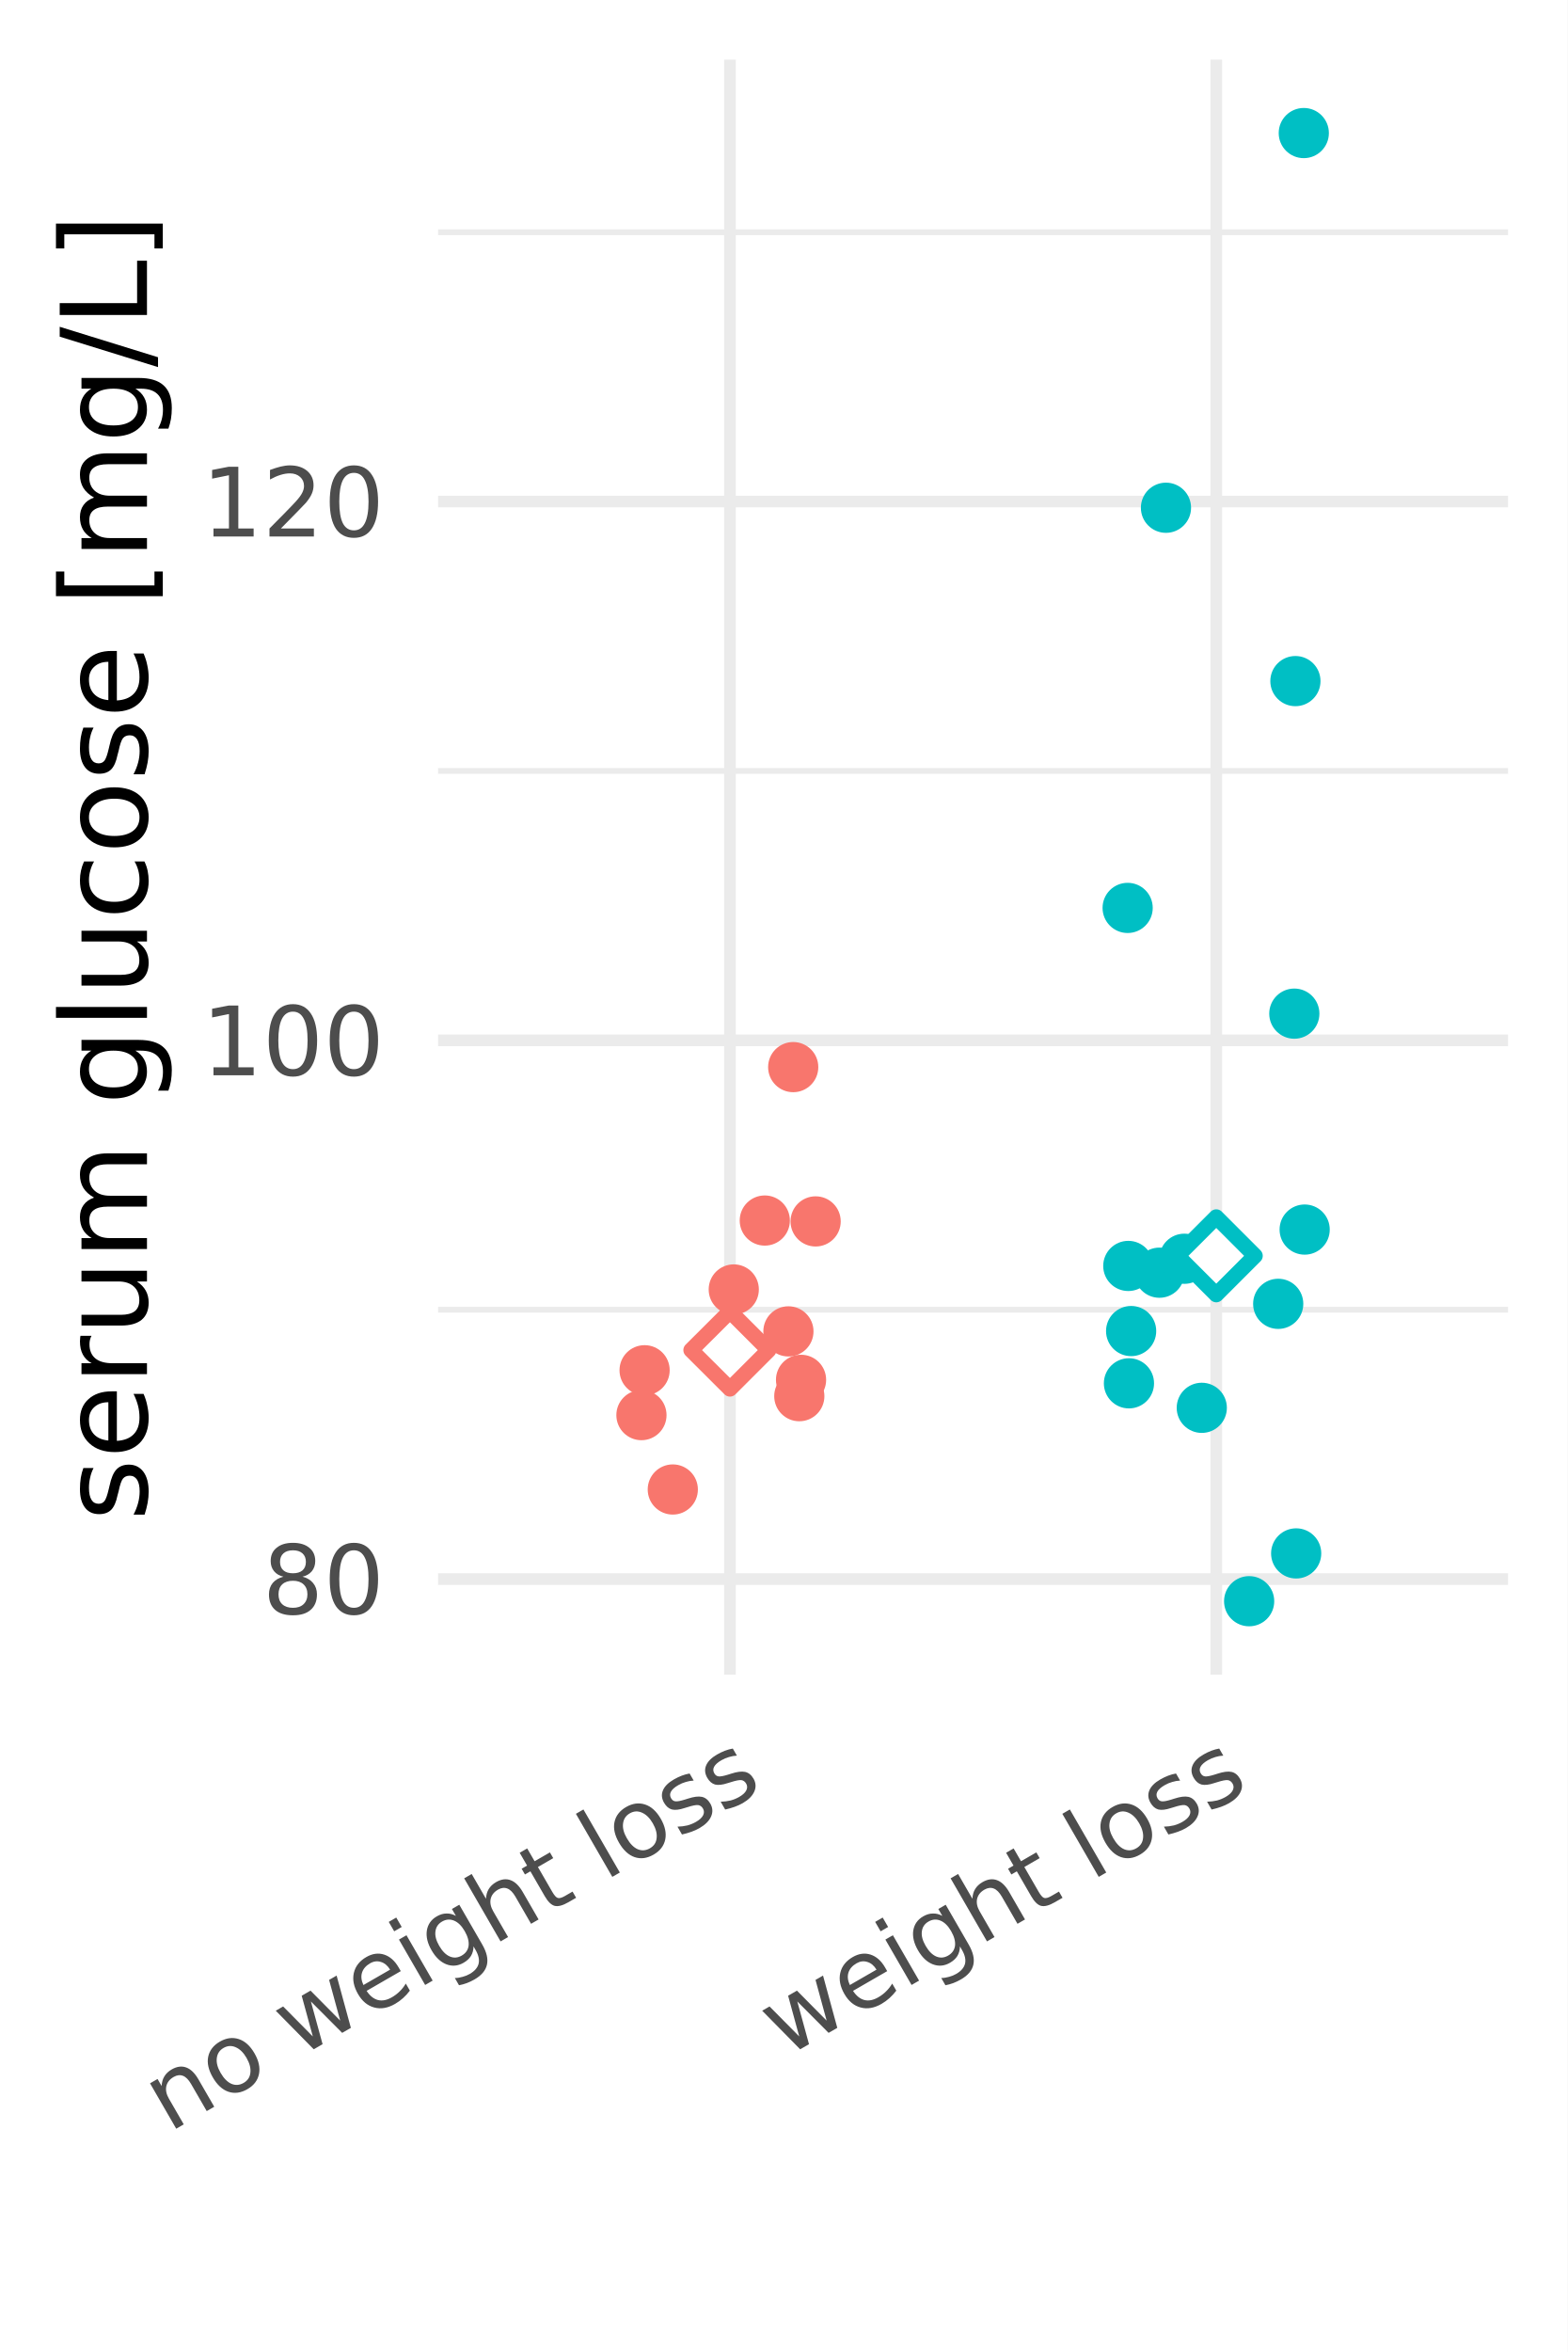
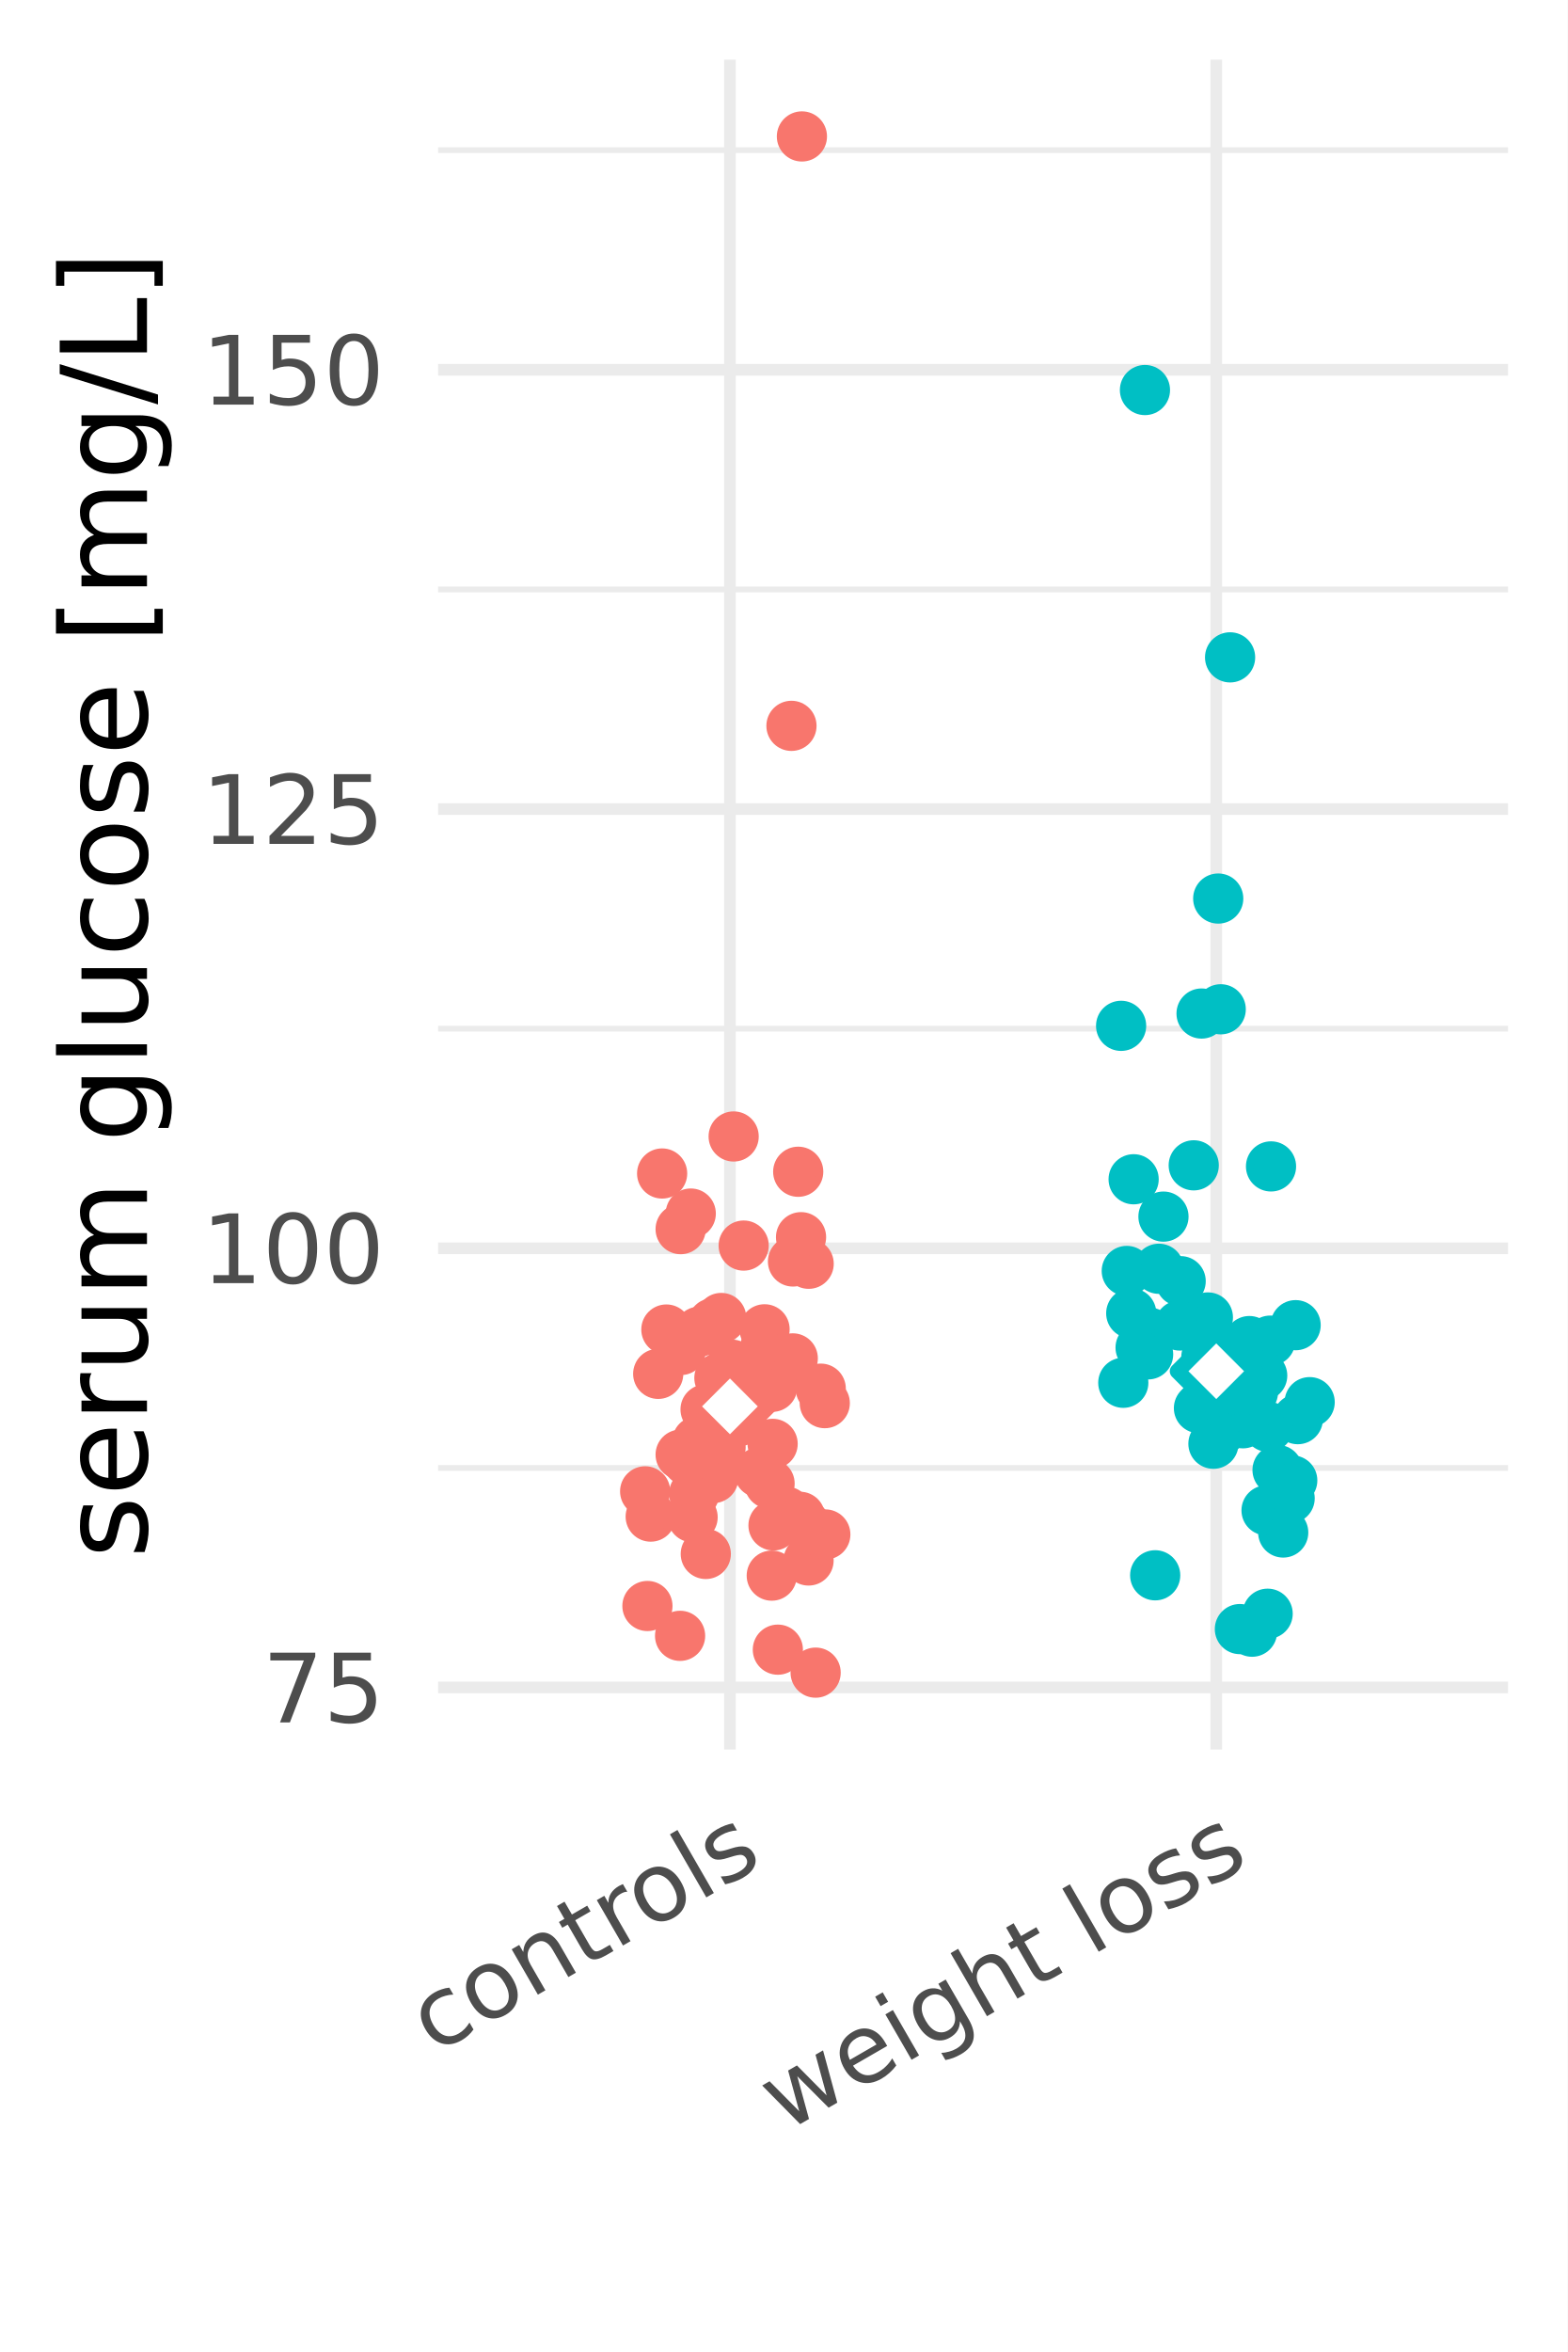
<svg xmlns="http://www.w3.org/2000/svg" class="svglite" width="144.00pt" height="216.00pt" viewBox="0 0 144.00 216.00">
  <defs>
    <style type="text/css">
    .svglite line, .svglite polyline, .svglite polygon, .svglite path, .svglite rect, .svglite circle {
      fill: none;
      stroke: #000000;
      stroke-linecap: round;
      stroke-linejoin: round;
      stroke-miterlimit: 10.00;
    }
  </style>
  </defs>
  <rect width="100%" height="100%" style="stroke: none; fill: #FFFFFF;" />
  <defs>
    <clipPath id="cpMC4wMHwxNDQuMDB8MC4wMHwyMTYuMDA=">
      <rect x="0.00" y="0.00" width="144.00" height="216.00" />
    </clipPath>
  </defs>
  <g clip-path="url(#cpMC4wMHwxNDQuMDB8MC4wMHwyMTYuMDA=)">
</g>
  <defs>
-     <clipPath id="cpNDAuMjR8MTM4LjUyfDUuNDh8MTUzLjc5">
-       <rect x="40.24" y="5.48" width="98.28" height="148.31" />
+     <clipPath id="cpNDAuMjR8MTM4LjUyfDUuNDh8MTYwLjY3">
+       <rect x="40.24" y="5.48" width="98.28" height="155.19" />
    </clipPath>
  </defs>
-   <g clip-path="url(#cpNDAuMjR8MTM4LjUyfDUuNDh8MTUzLjc5)">
-     <polyline points="40.24,120.28 138.52,120.28 " style="stroke-width: 0.53; stroke: #EBEBEB; stroke-linecap: butt;" />
-     <polyline points="40.24,70.80 138.52,70.80 " style="stroke-width: 0.53; stroke: #EBEBEB; stroke-linecap: butt;" />
-     <polyline points="40.24,21.33 138.52,21.33 " style="stroke-width: 0.53; stroke: #EBEBEB; stroke-linecap: butt;" />
-     <polyline points="40.24,145.02 138.52,145.02 " style="stroke-width: 1.07; stroke: #EBEBEB; stroke-linecap: butt;" />
-     <polyline points="40.24,95.54 138.52,95.54 " style="stroke-width: 1.07; stroke: #EBEBEB; stroke-linecap: butt;" />
-     <polyline points="40.24,46.06 138.52,46.06 " style="stroke-width: 1.07; stroke: #EBEBEB; stroke-linecap: butt;" />
-     <polyline points="67.05,153.79 67.05,5.48 " style="stroke-width: 1.07; stroke: #EBEBEB; stroke-linecap: butt;" />
-     <polyline points="111.72,153.79 111.72,5.48 " style="stroke-width: 1.07; stroke: #EBEBEB; stroke-linecap: butt;" />
-     <circle cx="118.89" cy="93.09" r="1.95" style="stroke-width: 0.71; stroke: #00BFC4; fill: #00BFC4;" />
-     <circle cx="110.39" cy="129.29" r="1.95" style="stroke-width: 0.71; stroke: #00BFC4; fill: #00BFC4;" />
-     <circle cx="117.41" cy="119.74" r="1.95" style="stroke-width: 0.71; stroke: #00BFC4; fill: #00BFC4;" />
-     <circle cx="103.90" cy="122.24" r="1.95" style="stroke-width: 0.71; stroke: #00BFC4; fill: #00BFC4;" />
-     <circle cx="119.06" cy="142.66" r="1.95" style="stroke-width: 0.71; stroke: #00BFC4; fill: #00BFC4;" />
-     <circle cx="103.58" cy="83.38" r="1.95" style="stroke-width: 0.71; stroke: #00BFC4; fill: #00BFC4;" />
-     <circle cx="118.99" cy="62.55" r="1.95" style="stroke-width: 0.71; stroke: #00BFC4; fill: #00BFC4;" />
-     <circle cx="103.70" cy="127.04" r="1.95" style="stroke-width: 0.71; stroke: #00BFC4; fill: #00BFC4;" />
-     <circle cx="106.50" cy="116.88" r="1.95" style="stroke-width: 0.71; stroke: #00BFC4; fill: #00BFC4;" />
-     <circle cx="119.76" cy="12.22" r="1.95" style="stroke-width: 0.71; stroke: #00BFC4; fill: #00BFC4;" />
-     <circle cx="119.84" cy="112.92" r="1.95" style="stroke-width: 0.71; stroke: #00BFC4; fill: #00BFC4;" />
-     <circle cx="114.74" cy="147.05" r="1.95" style="stroke-width: 0.71; stroke: #00BFC4; fill: #00BFC4;" />
-     <circle cx="107.10" cy="46.63" r="1.95" style="stroke-width: 0.71; stroke: #00BFC4; fill: #00BFC4;" />
-     <circle cx="103.64" cy="116.26" r="1.95" style="stroke-width: 0.71; stroke: #00BFC4; fill: #00BFC4;" />
-     <circle cx="108.79" cy="115.60" r="1.95" style="stroke-width: 0.71; stroke: #00BFC4; fill: #00BFC4;" />
-     <circle cx="73.42" cy="128.22" r="1.95" style="stroke-width: 0.71; stroke: #F8766D; fill: #F8766D;" />
-     <circle cx="72.42" cy="122.27" r="1.95" style="stroke-width: 0.71; stroke: #F8766D; fill: #F8766D;" />
-     <circle cx="74.92" cy="112.17" r="1.95" style="stroke-width: 0.71; stroke: #F8766D; fill: #F8766D;" />
-     <circle cx="73.58" cy="126.72" r="1.95" style="stroke-width: 0.71; stroke: #F8766D; fill: #F8766D;" />
-     <circle cx="61.80" cy="136.79" r="1.95" style="stroke-width: 0.71; stroke: #F8766D; fill: #F8766D;" />
-     <circle cx="72.86" cy="98.00" r="1.95" style="stroke-width: 0.71; stroke: #F8766D; fill: #F8766D;" />
-     <circle cx="67.40" cy="118.42" r="1.95" style="stroke-width: 0.71; stroke: #F8766D; fill: #F8766D;" />
-     <circle cx="59.21" cy="125.84" r="1.95" style="stroke-width: 0.71; stroke: #F8766D; fill: #F8766D;" />
-     <circle cx="58.92" cy="129.96" r="1.95" style="stroke-width: 0.71; stroke: #F8766D; fill: #F8766D;" />
-     <circle cx="70.25" cy="112.09" r="1.95" style="stroke-width: 0.71; stroke: #F8766D; fill: #F8766D;" />
-     <polygon points="67.05,127.55 70.61,123.99 67.05,120.43 63.48,123.99 " style="stroke-width: 1.42; stroke: #F8766D; fill: #FFFFFF;" />
-     <polygon points="111.72,118.89 115.28,115.33 111.72,111.77 108.16,115.33 " style="stroke-width: 1.42; stroke: #00BFC4; fill: #FFFFFF;" />
+   <g clip-path="url(#cpNDAuMjR8MTM4LjUyfDUuNDh8MTYwLjY3)">
+     <polyline points="40.24,134.81 138.52,134.81 " style="stroke-width: 0.53; stroke: #EBEBEB; stroke-linecap: butt;" />
+     <polyline points="40.24,94.47 138.52,94.47 " style="stroke-width: 0.53; stroke: #EBEBEB; stroke-linecap: butt;" />
+     <polyline points="40.24,54.13 138.52,54.13 " style="stroke-width: 0.53; stroke: #EBEBEB; stroke-linecap: butt;" />
+     <polyline points="40.24,13.79 138.52,13.79 " style="stroke-width: 0.53; stroke: #EBEBEB; stroke-linecap: butt;" />
+     <polyline points="40.24,154.97 138.52,154.97 " style="stroke-width: 1.07; stroke: #EBEBEB; stroke-linecap: butt;" />
+     <polyline points="40.24,114.64 138.52,114.64 " style="stroke-width: 1.07; stroke: #EBEBEB; stroke-linecap: butt;" />
+     <polyline points="40.24,74.30 138.52,74.30 " style="stroke-width: 1.07; stroke: #EBEBEB; stroke-linecap: butt;" />
+     <polyline points="40.24,33.96 138.52,33.96 " style="stroke-width: 1.07; stroke: #EBEBEB; stroke-linecap: butt;" />
+     <polyline points="67.05,160.67 67.05,5.48 " style="stroke-width: 1.07; stroke: #EBEBEB; stroke-linecap: butt;" />
+     <polyline points="111.72,160.67 111.72,5.48 " style="stroke-width: 1.07; stroke: #EBEBEB; stroke-linecap: butt;" />
+     <circle cx="69.74" cy="135.23" r="1.95" style="stroke-width: 0.71; stroke: #F8766D; fill: #F8766D;" />
+     <circle cx="66.19" cy="132.91" r="1.95" style="stroke-width: 0.71; stroke: #F8766D; fill: #F8766D;" />
+     <circle cx="68.65" cy="125.82" r="1.95" style="stroke-width: 0.71; stroke: #F8766D; fill: #F8766D;" />
+     <circle cx="70.23" cy="122.08" r="1.95" style="stroke-width: 0.71; stroke: #F8766D; fill: #F8766D;" />
+     <circle cx="65.52" cy="135.74" r="1.95" style="stroke-width: 0.71; stroke: #F8766D; fill: #F8766D;" />
+     <circle cx="64.83" cy="142.71" r="1.95" style="stroke-width: 0.71; stroke: #F8766D; fill: #F8766D;" />
+     <circle cx="75.39" cy="127.53" r="1.95" style="stroke-width: 0.71; stroke: #F8766D; fill: #F8766D;" />
+     <circle cx="74.28" cy="116.06" r="1.95" style="stroke-width: 0.71; stroke: #F8766D; fill: #F8766D;" />
+     <circle cx="70.97" cy="132.60" r="1.95" style="stroke-width: 0.71; stroke: #F8766D; fill: #F8766D;" />
+     <circle cx="64.81" cy="129.44" r="1.95" style="stroke-width: 0.71; stroke: #F8766D; fill: #F8766D;" />
+     <circle cx="62.52" cy="133.59" r="1.95" style="stroke-width: 0.71; stroke: #F8766D; fill: #F8766D;" />
+     <circle cx="59.26" cy="136.96" r="1.95" style="stroke-width: 0.71; stroke: #F8766D; fill: #F8766D;" />
+     <circle cx="61.21" cy="122.10" r="1.95" style="stroke-width: 0.71; stroke: #F8766D; fill: #F8766D;" />
+     <circle cx="60.46" cy="126.17" r="1.95" style="stroke-width: 0.71; stroke: #F8766D; fill: #F8766D;" />
+     <circle cx="63.45" cy="111.45" r="1.95" style="stroke-width: 0.71; stroke: #F8766D; fill: #F8766D;" />
+     <circle cx="72.82" cy="124.75" r="1.95" style="stroke-width: 0.71; stroke: #F8766D; fill: #F8766D;" />
+     <circle cx="74.27" cy="143.31" r="1.95" style="stroke-width: 0.71; stroke: #F8766D; fill: #F8766D;" />
+     <circle cx="64.05" cy="132.37" r="1.95" style="stroke-width: 0.71; stroke: #F8766D; fill: #F8766D;" />
+     <circle cx="65.48" cy="121.52" r="1.95" style="stroke-width: 0.71; stroke: #F8766D; fill: #F8766D;" />
+     <circle cx="67.17" cy="129.37" r="1.95" style="stroke-width: 0.71; stroke: #F8766D; fill: #F8766D;" />
+     <circle cx="66.25" cy="121.04" r="1.95" style="stroke-width: 0.71; stroke: #F8766D; fill: #F8766D;" />
+     <circle cx="70.31" cy="123.70" r="1.95" style="stroke-width: 0.71; stroke: #F8766D; fill: #F8766D;" />
+     <circle cx="62.54" cy="123.98" r="1.95" style="stroke-width: 0.71; stroke: #F8766D; fill: #F8766D;" />
+     <circle cx="60.82" cy="107.77" r="1.95" style="stroke-width: 0.71; stroke: #F8766D; fill: #F8766D;" />
+     <circle cx="70.94" cy="127.36" r="1.95" style="stroke-width: 0.71; stroke: #F8766D; fill: #F8766D;" />
+     <circle cx="62.52" cy="112.88" r="1.95" style="stroke-width: 0.71; stroke: #F8766D; fill: #F8766D;" />
+     <circle cx="59.47" cy="147.49" r="1.95" style="stroke-width: 0.71; stroke: #F8766D; fill: #F8766D;" />
+     <circle cx="70.89" cy="144.70" r="1.95" style="stroke-width: 0.71; stroke: #F8766D; fill: #F8766D;" />
+     <circle cx="67.39" cy="104.37" r="1.95" style="stroke-width: 0.71; stroke: #F8766D; fill: #F8766D;" />
+     <circle cx="64.23" cy="122.30" r="1.95" style="stroke-width: 0.71; stroke: #F8766D; fill: #F8766D;" />
+     <circle cx="65.18" cy="132.20" r="1.95" style="stroke-width: 0.71; stroke: #F8766D; fill: #F8766D;" />
+     <circle cx="68.31" cy="114.39" r="1.95" style="stroke-width: 0.71; stroke: #F8766D; fill: #F8766D;" />
+     <circle cx="67.90" cy="130.51" r="1.95" style="stroke-width: 0.71; stroke: #F8766D; fill: #F8766D;" />
+     <circle cx="72.70" cy="66.66" r="1.95" style="stroke-width: 0.71; stroke: #F8766D; fill: #F8766D;" />
+     <circle cx="75.81" cy="140.92" r="1.95" style="stroke-width: 0.71; stroke: #F8766D; fill: #F8766D;" />
+     <circle cx="73.66" cy="12.53" r="1.95" style="stroke-width: 0.71; stroke: #F8766D; fill: #F8766D;" />
+     <circle cx="62.47" cy="150.23" r="1.95" style="stroke-width: 0.71; stroke: #F8766D; fill: #F8766D;" />
+     <circle cx="68.31" cy="129.30" r="1.95" style="stroke-width: 0.71; stroke: #F8766D; fill: #F8766D;" />
+     <circle cx="72.22" cy="138.83" r="1.95" style="stroke-width: 0.71; stroke: #F8766D; fill: #F8766D;" />
+     <circle cx="75.76" cy="128.86" r="1.95" style="stroke-width: 0.71; stroke: #F8766D; fill: #F8766D;" />
+     <circle cx="74.92" cy="153.61" r="1.95" style="stroke-width: 0.71; stroke: #F8766D; fill: #F8766D;" />
+     <circle cx="70.69" cy="136.25" r="1.95" style="stroke-width: 0.71; stroke: #F8766D; fill: #F8766D;" />
+     <circle cx="67.24" cy="125.33" r="1.95" style="stroke-width: 0.71; stroke: #F8766D; fill: #F8766D;" />
+     <circle cx="63.15" cy="134.14" r="1.95" style="stroke-width: 0.71; stroke: #F8766D; fill: #F8766D;" />
+     <circle cx="73.58" cy="113.62" r="1.95" style="stroke-width: 0.71; stroke: #F8766D; fill: #F8766D;" />
+     <circle cx="73.32" cy="107.61" r="1.95" style="stroke-width: 0.71; stroke: #F8766D; fill: #F8766D;" />
+     <circle cx="63.62" cy="139.34" r="1.95" style="stroke-width: 0.71; stroke: #F8766D; fill: #F8766D;" />
+     <circle cx="65.72" cy="132.81" r="1.95" style="stroke-width: 0.71; stroke: #F8766D; fill: #F8766D;" />
+     <circle cx="72.84" cy="115.85" r="1.95" style="stroke-width: 0.71; stroke: #F8766D; fill: #F8766D;" />
+     <circle cx="71.05" cy="140.09" r="1.95" style="stroke-width: 0.71; stroke: #F8766D; fill: #F8766D;" />
+     <circle cx="73.49" cy="139.30" r="1.95" style="stroke-width: 0.71; stroke: #F8766D; fill: #F8766D;" />
+     <circle cx="73.99" cy="140.06" r="1.95" style="stroke-width: 0.71; stroke: #F8766D; fill: #F8766D;" />
+     <circle cx="59.77" cy="139.28" r="1.95" style="stroke-width: 0.71; stroke: #F8766D; fill: #F8766D;" />
+     <circle cx="71.45" cy="151.50" r="1.95" style="stroke-width: 0.71; stroke: #F8766D; fill: #F8766D;" />
+     <circle cx="71.98" cy="139.42" r="1.95" style="stroke-width: 0.71; stroke: #F8766D; fill: #F8766D;" />
+     <circle cx="66.08" cy="126.55" r="1.95" style="stroke-width: 0.71; stroke: #F8766D; fill: #F8766D;" />
+     <circle cx="63.76" cy="137.18" r="1.95" style="stroke-width: 0.71; stroke: #F8766D; fill: #F8766D;" />
+     <circle cx="118.46" cy="137.60" r="1.95" style="stroke-width: 0.71; stroke: #00BFC4; fill: #00BFC4;" />
+     <circle cx="119.21" cy="130.33" r="1.95" style="stroke-width: 0.71; stroke: #00BFC4; fill: #00BFC4;" />
+     <circle cx="111.46" cy="132.59" r="1.95" style="stroke-width: 0.71; stroke: #00BFC4; fill: #00BFC4;" />
+     <circle cx="117.35" cy="135.00" r="1.95" style="stroke-width: 0.71; stroke: #00BFC4; fill: #00BFC4;" />
+     <circle cx="106.11" cy="144.67" r="1.95" style="stroke-width: 0.71; stroke: #00BFC4; fill: #00BFC4;" />
+     <circle cx="116.68" cy="123.12" r="1.95" style="stroke-width: 0.71; stroke: #00BFC4; fill: #00BFC4;" />
+     <circle cx="109.65" cy="107.02" r="1.95" style="stroke-width: 0.71; stroke: #00BFC4; fill: #00BFC4;" />
+     <circle cx="110.37" cy="93.08" r="1.95" style="stroke-width: 0.71; stroke: #00BFC4; fill: #00BFC4;" />
+     <circle cx="113.68" cy="130.58" r="1.95" style="stroke-width: 0.71; stroke: #00BFC4; fill: #00BFC4;" />
+     <circle cx="119.01" cy="121.70" r="1.95" style="stroke-width: 0.71; stroke: #00BFC4; fill: #00BFC4;" />
+     <circle cx="118.70" cy="135.96" r="1.95" style="stroke-width: 0.71; stroke: #00BFC4; fill: #00BFC4;" />
+     <circle cx="102.98" cy="94.21" r="1.95" style="stroke-width: 0.71; stroke: #00BFC4; fill: #00BFC4;" />
+     <circle cx="120.30" cy="128.77" r="1.95" style="stroke-width: 0.71; stroke: #00BFC4; fill: #00BFC4;" />
+     <circle cx="112.99" cy="60.37" r="1.95" style="stroke-width: 0.71; stroke: #00BFC4; fill: #00BFC4;" />
+     <circle cx="115.94" cy="126.33" r="1.95" style="stroke-width: 0.71; stroke: #00BFC4; fill: #00BFC4;" />
+     <circle cx="110.13" cy="129.32" r="1.95" style="stroke-width: 0.71; stroke: #00BFC4; fill: #00BFC4;" />
+     <circle cx="116.44" cy="148.20" r="1.95" style="stroke-width: 0.71; stroke: #00BFC4; fill: #00BFC4;" />
+     <circle cx="111.90" cy="82.52" r="1.95" style="stroke-width: 0.71; stroke: #00BFC4; fill: #00BFC4;" />
+     <circle cx="115.09" cy="127.86" r="1.95" style="stroke-width: 0.71; stroke: #00BFC4; fill: #00BFC4;" />
+     <circle cx="112.11" cy="129.17" r="1.95" style="stroke-width: 0.71; stroke: #00BFC4; fill: #00BFC4;" />
+     <circle cx="116.50" cy="131.04" r="1.95" style="stroke-width: 0.71; stroke: #00BFC4; fill: #00BFC4;" />
+     <circle cx="114.17" cy="130.71" r="1.95" style="stroke-width: 0.71; stroke: #00BFC4; fill: #00BFC4;" />
+     <circle cx="110.95" cy="120.99" r="1.95" style="stroke-width: 0.71; stroke: #00BFC4; fill: #00BFC4;" />
+     <circle cx="103.91" cy="120.61" r="1.95" style="stroke-width: 0.71; stroke: #00BFC4; fill: #00BFC4;" />
+     <circle cx="111.48" cy="127.05" r="1.95" style="stroke-width: 0.71; stroke: #00BFC4; fill: #00BFC4;" />
+     <circle cx="105.46" cy="124.38" r="1.95" style="stroke-width: 0.71; stroke: #00BFC4; fill: #00BFC4;" />
+     <circle cx="105.55" cy="122.38" r="1.95" style="stroke-width: 0.71; stroke: #00BFC4; fill: #00BFC4;" />
+     <circle cx="104.77" cy="123.76" r="1.95" style="stroke-width: 0.71; stroke: #00BFC4; fill: #00BFC4;" />
+     <circle cx="103.18" cy="126.99" r="1.95" style="stroke-width: 0.71; stroke: #00BFC4; fill: #00BFC4;" />
+     <circle cx="110.49" cy="128.94" r="1.95" style="stroke-width: 0.71; stroke: #00BFC4; fill: #00BFC4;" />
+     <circle cx="106.87" cy="111.73" r="1.95" style="stroke-width: 0.71; stroke: #00BFC4; fill: #00BFC4;" />
+     <circle cx="115.01" cy="149.85" r="1.95" style="stroke-width: 0.71; stroke: #00BFC4; fill: #00BFC4;" />
+     <circle cx="116.34" cy="138.71" r="1.95" style="stroke-width: 0.71; stroke: #00BFC4; fill: #00BFC4;" />
+     <circle cx="108.45" cy="117.66" r="1.95" style="stroke-width: 0.71; stroke: #00BFC4; fill: #00BFC4;" />
+     <circle cx="108.37" cy="121.73" r="1.95" style="stroke-width: 0.71; stroke: #00BFC4; fill: #00BFC4;" />
+     <circle cx="114.76" cy="123.16" r="1.95" style="stroke-width: 0.71; stroke: #00BFC4; fill: #00BFC4;" />
+     <circle cx="113.89" cy="149.61" r="1.95" style="stroke-width: 0.71; stroke: #00BFC4; fill: #00BFC4;" />
+     <circle cx="105.17" cy="35.82" r="1.95" style="stroke-width: 0.71; stroke: #00BFC4; fill: #00BFC4;" />
+     <circle cx="103.50" cy="116.72" r="1.95" style="stroke-width: 0.71; stroke: #00BFC4; fill: #00BFC4;" />
+     <circle cx="117.87" cy="140.74" r="1.95" style="stroke-width: 0.71; stroke: #00BFC4; fill: #00BFC4;" />
+     <circle cx="112.20" cy="131.34" r="1.95" style="stroke-width: 0.71; stroke: #00BFC4; fill: #00BFC4;" />
+     <circle cx="110.81" cy="124.62" r="1.95" style="stroke-width: 0.71; stroke: #00BFC4; fill: #00BFC4;" />
+     <circle cx="112.13" cy="92.69" r="1.95" style="stroke-width: 0.71; stroke: #00BFC4; fill: #00BFC4;" />
+     <circle cx="113.93" cy="127.71" r="1.95" style="stroke-width: 0.71; stroke: #00BFC4; fill: #00BFC4;" />
+     <circle cx="106.45" cy="116.52" r="1.95" style="stroke-width: 0.71; stroke: #00BFC4; fill: #00BFC4;" />
+     <circle cx="115.30" cy="125.52" r="1.95" style="stroke-width: 0.71; stroke: #00BFC4; fill: #00BFC4;" />
+     <circle cx="116.75" cy="107.12" r="1.95" style="stroke-width: 0.71; stroke: #00BFC4; fill: #00BFC4;" />
+     <circle cx="104.13" cy="108.30" r="1.95" style="stroke-width: 0.71; stroke: #00BFC4; fill: #00BFC4;" />
+     <polygon points="67.05,132.72 70.61,129.16 67.05,125.59 63.48,129.16 " style="stroke-width: 1.42; stroke: #F8766D; fill: #FFFFFF;" />
+     <polygon points="111.72,129.49 115.28,125.93 111.72,122.37 108.16,125.93 " style="stroke-width: 1.42; stroke: #00BFC4; fill: #FFFFFF;" />
  </g>
  <g clip-path="url(#cpMC4wMHwxNDQuMDB8MC4wMHwyMTYuMDA=)">
-     <text x="35.31" y="148.22" text-anchor="end" style="font-size: 8.80px; fill: #4D4D4D; font-family: DejaVu Sans;" textLength="11.19px" lengthAdjust="spacingAndGlyphs">80</text>
-     <text x="35.31" y="98.75" text-anchor="end" style="font-size: 8.80px; fill: #4D4D4D; font-family: DejaVu Sans;" textLength="16.78px" lengthAdjust="spacingAndGlyphs">100</text>
-     <text x="35.31" y="49.27" text-anchor="end" style="font-size: 8.80px; fill: #4D4D4D; font-family: DejaVu Sans;" textLength="16.78px" lengthAdjust="spacingAndGlyphs">120</text>
-     <text transform="translate(70.25,164.28) rotate(-30)" text-anchor="end" style="font-size: 8.80px; fill: #4D4D4D; font-family: DejaVu Sans;" textLength="63.22px" lengthAdjust="spacingAndGlyphs">no weight loss</text>
-     <text transform="translate(114.93,164.28) rotate(-30)" text-anchor="end" style="font-size: 8.80px; fill: #4D4D4D; font-family: DejaVu Sans;" textLength="49.46px" lengthAdjust="spacingAndGlyphs">weight loss</text>
-     <text transform="translate(13.50,79.64) rotate(-90)" text-anchor="middle" style="font-size: 11.00px; font-family: DejaVu Sans;" textLength="120.11px" lengthAdjust="spacingAndGlyphs">serum glucose [mg/L]</text>
+     <text x="35.31" y="158.18" text-anchor="end" style="font-size: 8.80px; fill: #4D4D4D; font-family: DejaVu Sans;" textLength="11.19px" lengthAdjust="spacingAndGlyphs">75</text>
+     <text x="35.31" y="117.84" text-anchor="end" style="font-size: 8.80px; fill: #4D4D4D; font-family: DejaVu Sans;" textLength="16.78px" lengthAdjust="spacingAndGlyphs">100</text>
+     <text x="35.31" y="77.50" text-anchor="end" style="font-size: 8.80px; fill: #4D4D4D; font-family: DejaVu Sans;" textLength="16.78px" lengthAdjust="spacingAndGlyphs">125</text>
+     <text x="35.31" y="37.16" text-anchor="end" style="font-size: 8.80px; fill: #4D4D4D; font-family: DejaVu Sans;" textLength="16.78px" lengthAdjust="spacingAndGlyphs">150</text>
+     <text transform="translate(70.25,171.15) rotate(-30)" text-anchor="end" style="font-size: 8.80px; fill: #4D4D4D; font-family: DejaVu Sans;" textLength="35.09px" lengthAdjust="spacingAndGlyphs">controls</text>
+     <text transform="translate(114.93,171.15) rotate(-30)" text-anchor="end" style="font-size: 8.80px; fill: #4D4D4D; font-family: DejaVu Sans;" textLength="49.46px" lengthAdjust="spacingAndGlyphs">weight loss</text>
+     <text transform="translate(13.50,83.07) rotate(-90)" text-anchor="middle" style="font-size: 11.00px; font-family: DejaVu Sans;" textLength="120.11px" lengthAdjust="spacingAndGlyphs">serum glucose [mg/L]</text>
  </g>
</svg>
